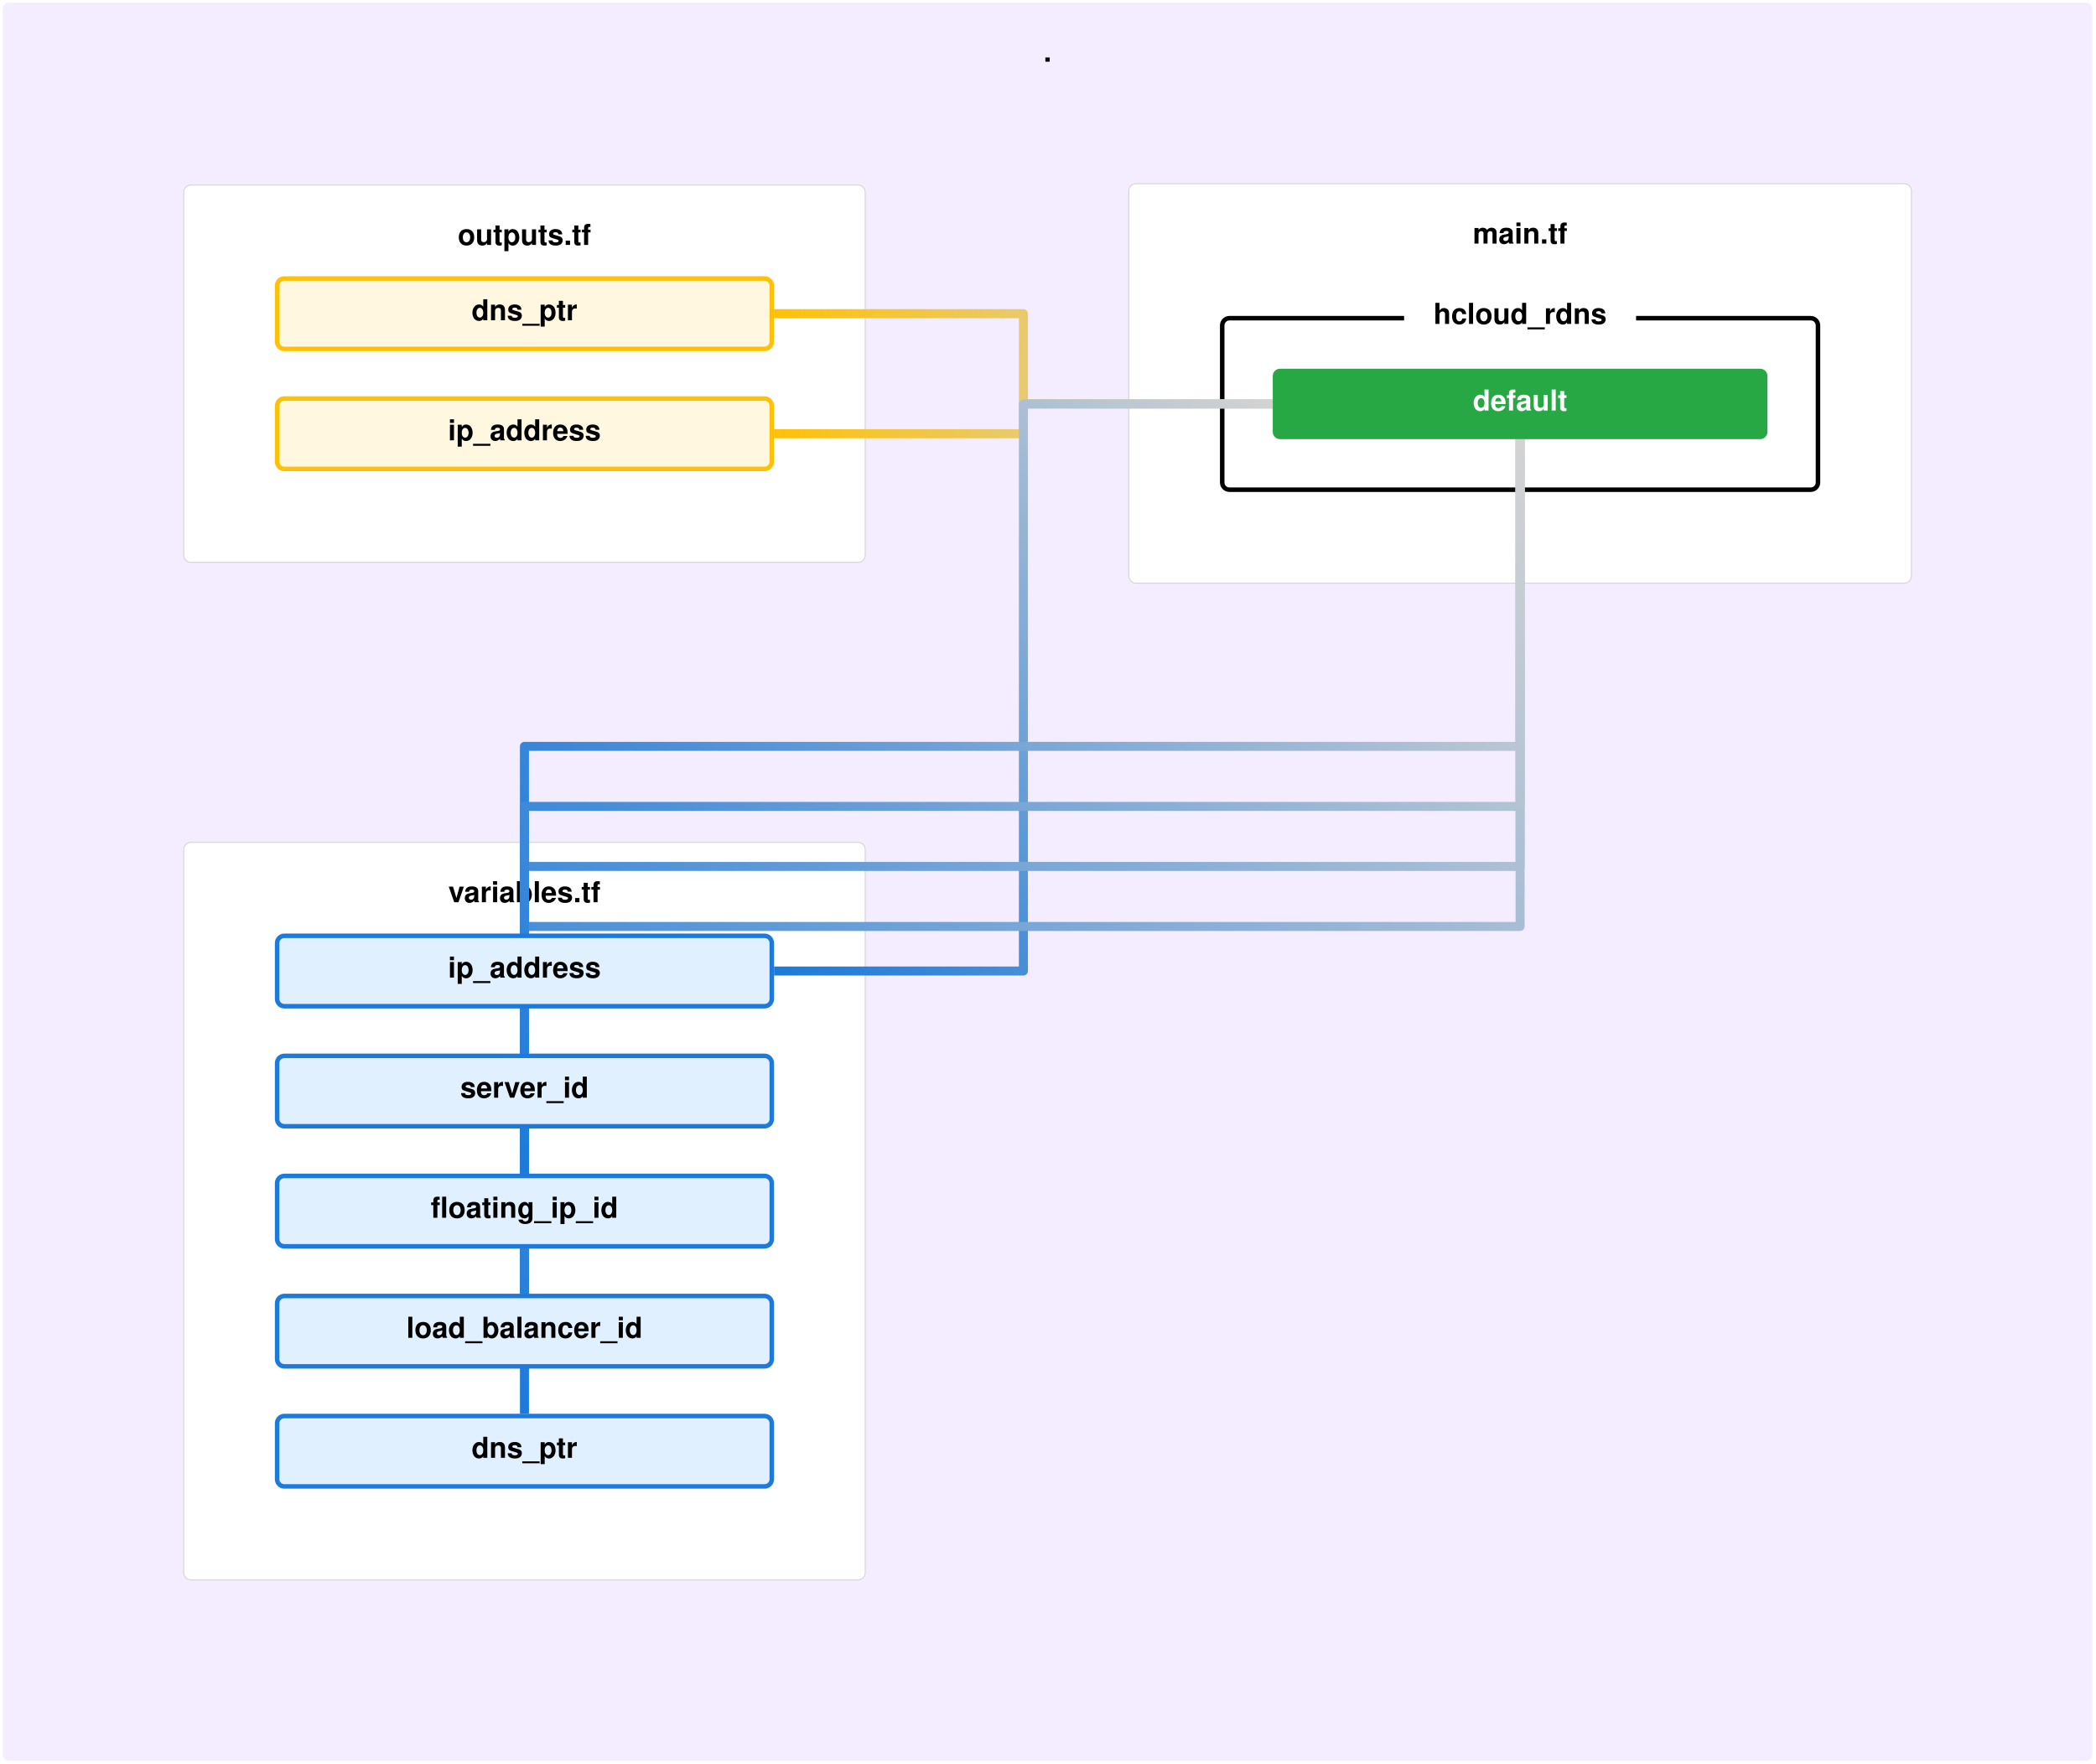
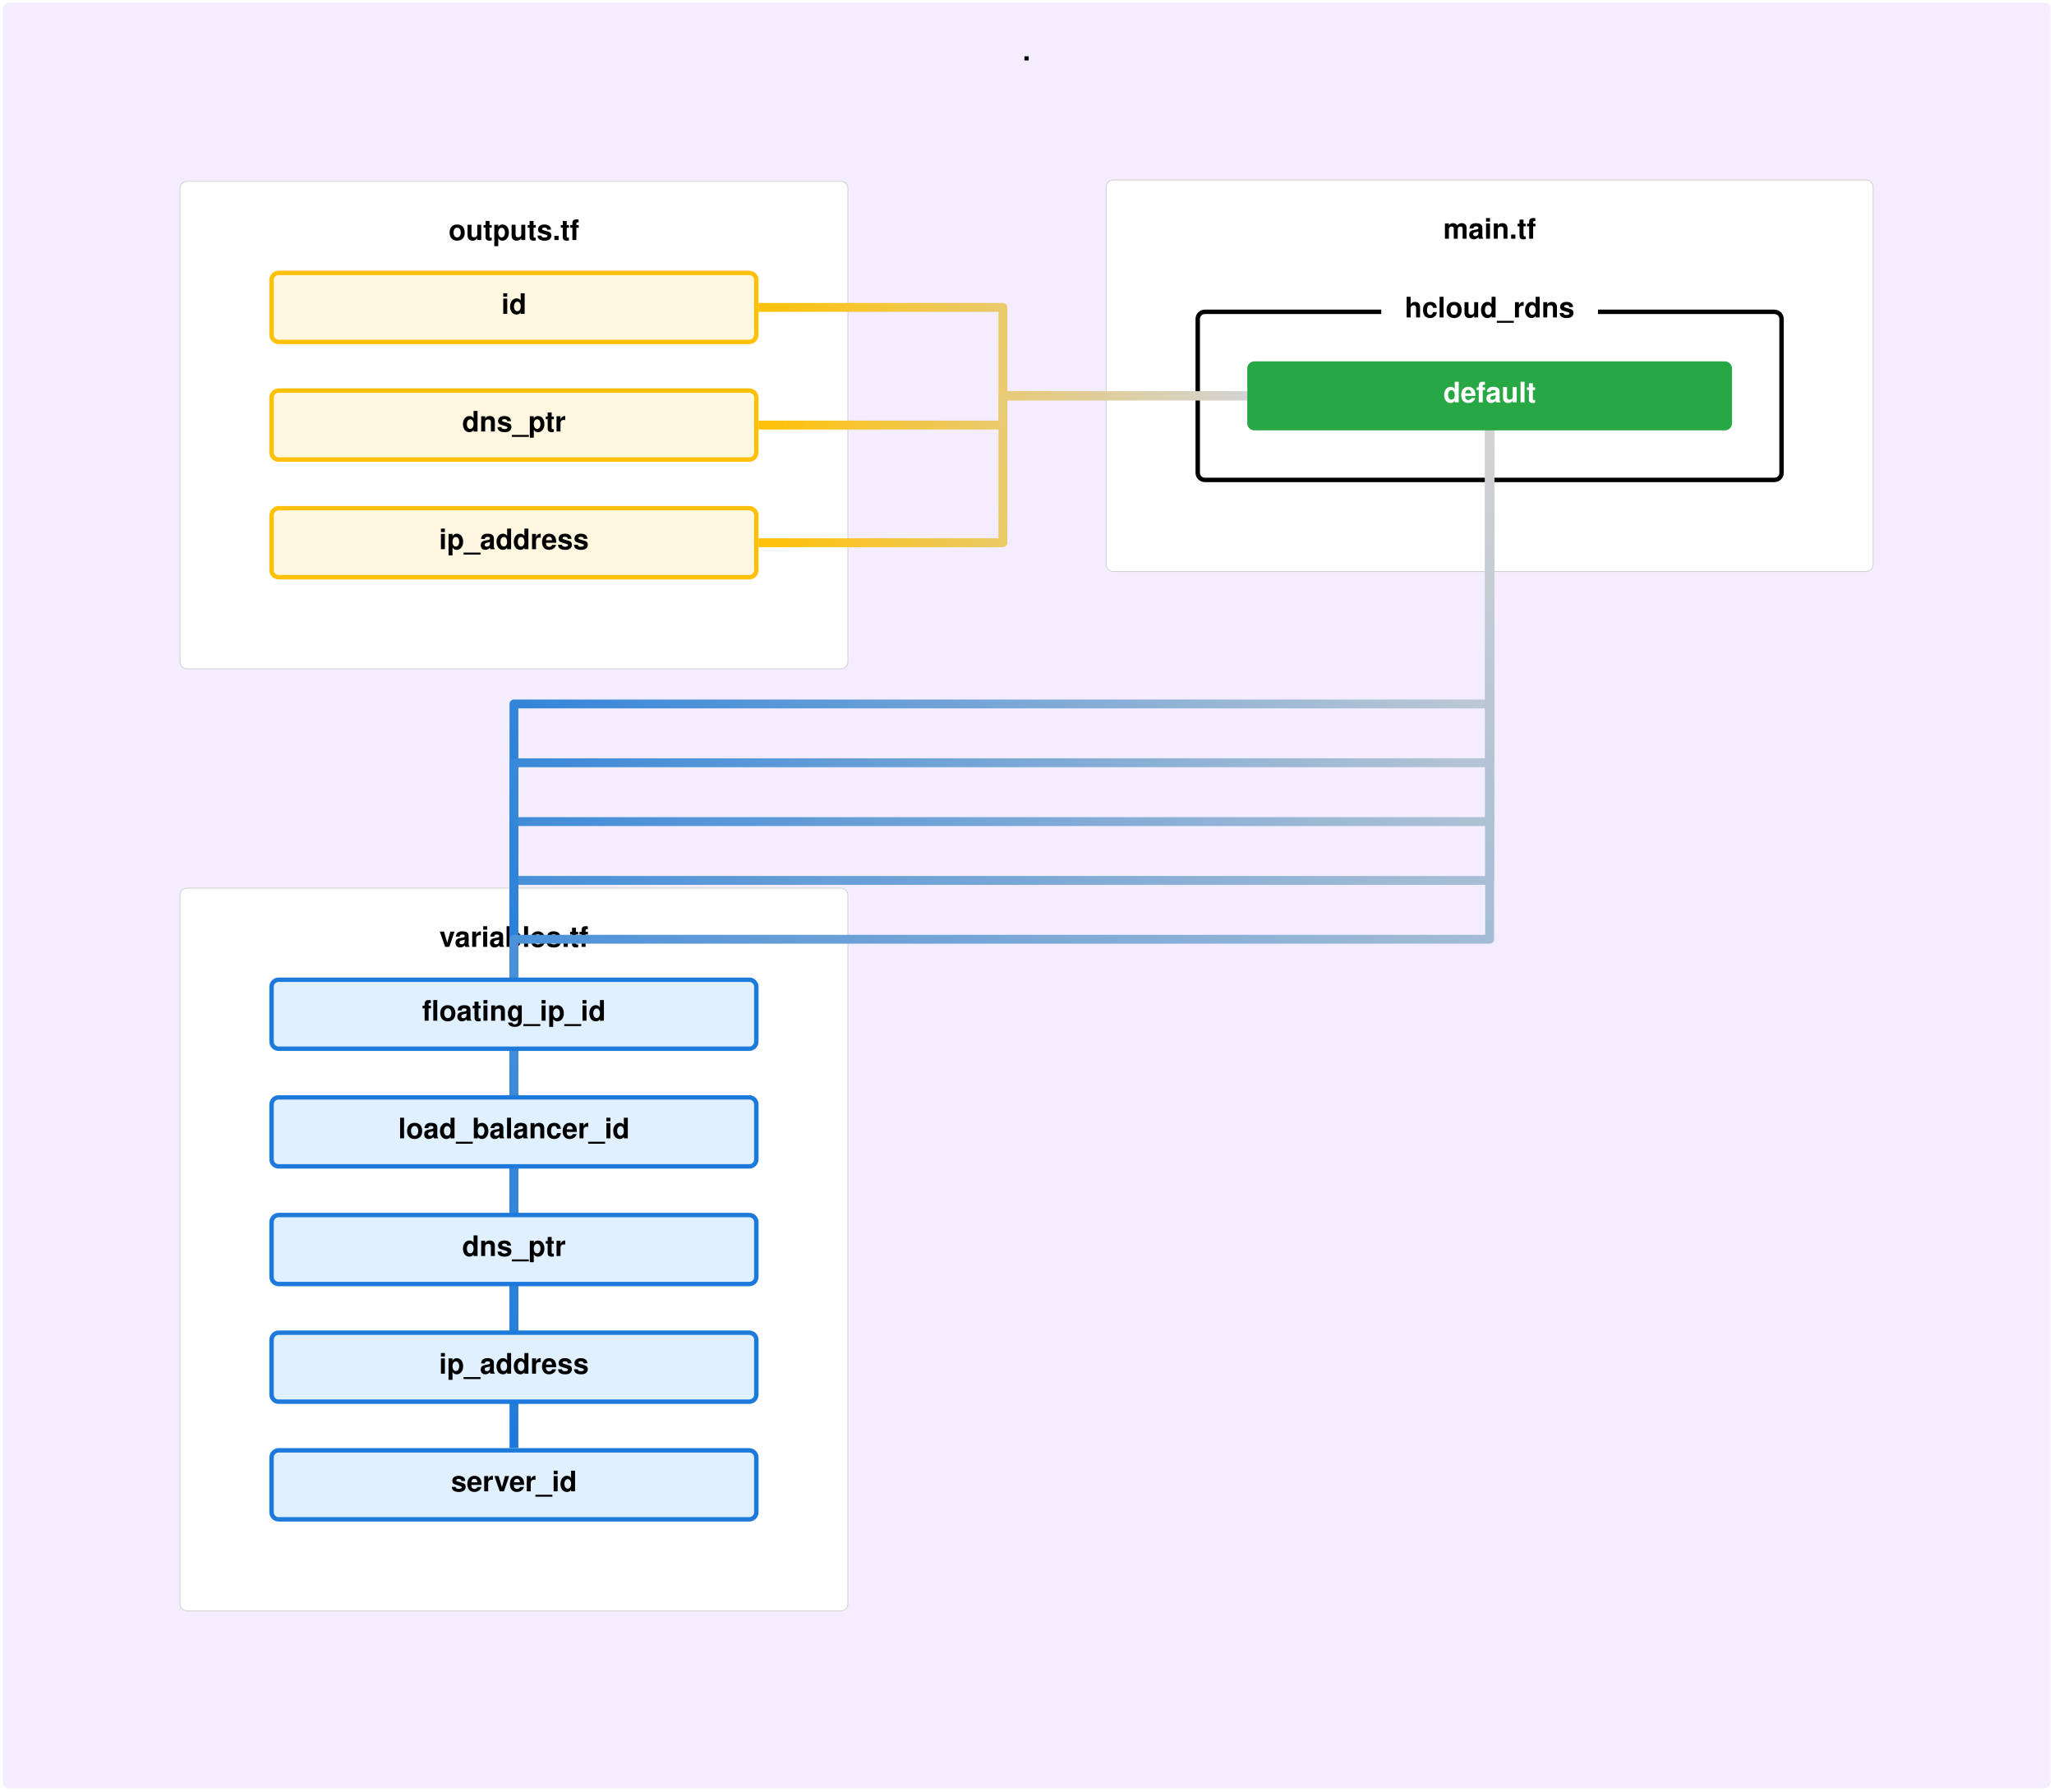
- <svg xmlns="http://www.w3.org/2000/svg" version="1.1" width="232.2" height="195.4">
+ <svg xmlns="http://www.w3.org/2000/svg" version="1.1" width="464.4" height="405">
  <defs>
-     <linearGradient id="JmqrEyNkMPxf" x1="576.5px" x2="1129px" y1="300px" y2="400px" gradientUnits="userSpaceOnUse">
+     <linearGradient id="PgECOvIHbUVH" x1="576.5px" x2="1129px" y1="300px" y2="400px" gradientUnits="userSpaceOnUse">
      <stop offset="0" stop-color="rgb(255,193,7)" stop-opacity="1" />
      <stop offset="1" stop-color="rgb(211,211,211)" stop-opacity="1" />
    </linearGradient>
-     <linearGradient id="ClDeDGdvusMF" x1="576.5px" x2="1129px" y1="433px" y2="400px" gradientUnits="userSpaceOnUse">
+     <linearGradient id="ThCQiUJQbrVP" x1="576.5px" x2="1129px" y1="433px" y2="400px" gradientUnits="userSpaceOnUse">
      <stop offset="0" stop-color="rgb(255,193,7)" stop-opacity="1" />
      <stop offset="1" stop-color="rgb(211,211,211)" stop-opacity="1" />
    </linearGradient>
-     <linearGradient id="bTqRiJAtVTHv" x1="1129px" x2="576.5px" y1="400px" y2="1028.2px" gradientUnits="userSpaceOnUse">
+     <linearGradient id="yTUeNxozItck" x1="576.5px" x2="1129px" y1="566px" y2="400px" gradientUnits="userSpaceOnUse">
+       <stop offset="0" stop-color="rgb(255,193,7)" stop-opacity="1" />
+       <stop offset="1" stop-color="rgb(211,211,211)" stop-opacity="1" />
+     </linearGradient>
+     <linearGradient id="WPareNCuESKo" x1="1403px" x2="300px" y1="439px" y2="1323.5px" gradientUnits="userSpaceOnUse">
      <stop offset="0" stop-color="rgb(211,211,211)" stop-opacity="1" />
      <stop offset="1" stop-color="rgb(29,122,218)" stop-opacity="1" />
    </linearGradient>
-     <linearGradient id="WslMLhAaRsOf" x1="1403px" x2="300px" y1="439px" y2="1385.7px" gradientUnits="userSpaceOnUse">
+     <linearGradient id="WCTUiTZXCqJQ" x1="1403px" x2="300px" y1="439px" y2="1057.5px" gradientUnits="userSpaceOnUse">
      <stop offset="0" stop-color="rgb(211,211,211)" stop-opacity="1" />
      <stop offset="1" stop-color="rgb(29,122,218)" stop-opacity="1" />
    </linearGradient>
-     <linearGradient id="TGuVgIzyqAPz" x1="1403px" x2="300px" y1="439px" y2="1119.7px" gradientUnits="userSpaceOnUse">
+     <linearGradient id="hVgzyvmBRBLE" x1="1403px" x2="300px" y1="439px" y2="1456.5px" gradientUnits="userSpaceOnUse">
      <stop offset="0" stop-color="rgb(211,211,211)" stop-opacity="1" />
      <stop offset="1" stop-color="rgb(29,122,218)" stop-opacity="1" />
    </linearGradient>
-     <linearGradient id="bktxtBdaxAzJ" x1="1403px" x2="300px" y1="439px" y2="1518.7px" gradientUnits="userSpaceOnUse">
+     <linearGradient id="pTqOHpyvZnOQ" x1="1403px" x2="300px" y1="439px" y2="1190.5px" gradientUnits="userSpaceOnUse">
      <stop offset="0" stop-color="rgb(211,211,211)" stop-opacity="1" />
      <stop offset="1" stop-color="rgb(29,122,218)" stop-opacity="1" />
    </linearGradient>
-     <linearGradient id="AHoklnnfxppe" x1="1403px" x2="300px" y1="439px" y2="1252.7px" gradientUnits="userSpaceOnUse">
+     <linearGradient id="HviedUalrllL" x1="1403px" x2="300px" y1="439px" y2="1589.5px" gradientUnits="userSpaceOnUse">
      <stop offset="0" stop-color="rgb(211,211,211)" stop-opacity="1" />
      <stop offset="1" stop-color="rgb(29,122,218)" stop-opacity="1" />
    </linearGradient>
  </defs>
-   <g transform="translate(28.1,4.75) scale(0.1,0.1)">
-     <path fill="rgb(244,236,255)" stroke="rgb(255,255,255)" paint-order="fill stroke markers" d=" M 879.5 -45.5 L 2030 -45.5 L 2030 -45.5 A 8 8 0 0 1 2038 -37.5 L 2038 1896.2 L 2038 1896.2 A 8 8 0 0 1 2030 1904.2 L -271 1904.2 L -271 1904.2 A 8 8 0 0 1 -279 1896.2 L -279 -37.5 L -279 -37.5 A 8 8 0 0 1 -271 -45.5 L 879.5 -45.5 Z" fill-opacity="1" stroke-opacity="1" stroke-miterlimit="10" stroke-width="2" />
+   <g transform="translate(56.2,9.5) scale(0.2,0.2)">
+     <path fill="rgb(244,236,255)" stroke="rgb(255,255,255)" paint-order="fill stroke markers" d=" M 879.5 -45.5 L 2030 -45.5 L 2030 -45.5 A 8 8 0 0 1 2038 -37.5 L 2038 1967 L 2038 1967 A 8 8 0 0 1 2030 1975 L -271 1975 L -271 1975 A 8 8 0 0 1 -279 1967 L -279 -37.5 L -279 -37.5 A 8 8 0 0 1 -271 -45.5 L 879.5 -45.5 Z" fill-opacity="1" stroke-opacity="1" stroke-miterlimit="10" stroke-width="2" />
    <text fill="rgb(0,0,0)" stroke="none" font-family="Avenir, Helvetica, Arial, sans-serif" font-size="32px" font-style="normal" font-weight="bold" text-decoration="normal" x="879.5" y="29.5" text-anchor="middle" dominant-baseline="text-after-edge" fill-opacity="1">.</text>
-     <path fill="rgb(255,255,255)" stroke="rgb(211,211,211)" paint-order="fill stroke markers" d=" M 300 157.5 L 669.5 157.5 L 669.5 157.5 A 8 8 0 0 1 677.5 165.5 L 677.5 567.5 L 677.5 567.5 A 8 8 0 0 1 669.5 575.5 L -69.5 575.5 L -69.5 575.5 A 8 8 0 0 1 -77.5 567.5 L -77.5 165.5 L -77.5 165.5 A 8 8 0 0 1 -69.5 157.5 L 300 157.5 Z" fill-opacity="1" stroke-opacity="1" stroke-miterlimit="10" />
+     <path fill="rgb(255,255,255)" stroke="rgb(211,211,211)" paint-order="fill stroke markers" d=" M 300 157.5 L 669.5 157.5 L 669.5 157.5 A 8 8 0 0 1 677.5 165.5 L 677.5 700.5 L 677.5 700.5 A 8 8 0 0 1 669.5 708.5 L -69.5 708.5 L -69.5 708.5 A 8 8 0 0 1 -77.5 700.5 L -77.5 165.5 L -77.5 165.5 A 8 8 0 0 1 -69.5 157.5 L 300 157.5 Z" fill-opacity="1" stroke-opacity="1" stroke-miterlimit="10" />
    <text fill="rgb(0,0,0)" stroke="none" font-family="Avenir, Helvetica, Arial, sans-serif" font-size="32px" font-style="normal" font-weight="bold" text-decoration="normal" x="300" y="232.5" text-anchor="middle" dominant-baseline="text-after-edge" fill-opacity="1">outputs.tf</text>
-     <path fill="rgb(255,255,255)" stroke="rgb(211,211,211)" paint-order="fill stroke markers" d=" M 300 885.7 L 669.5 885.7 L 669.5 885.7 A 8 8 0 0 1 677.5 893.7 L 677.5 1694.7 L 677.5 1694.7 A 8 8 0 0 1 669.5 1702.7 L -69.5 1702.7 L -69.5 1702.7 A 8 8 0 0 1 -77.5 1694.7 L -77.5 893.7 L -77.5 893.7 A 8 8 0 0 1 -69.5 885.7 L 300 885.7 Z" fill-opacity="1" stroke-opacity="1" stroke-miterlimit="10" />
-     <text fill="rgb(0,0,0)" stroke="none" font-family="Avenir, Helvetica, Arial, sans-serif" font-size="32px" font-style="normal" font-weight="bold" text-decoration="normal" x="300" y="960.7" text-anchor="middle" dominant-baseline="text-after-edge" fill-opacity="1">variables.tf</text>
+     <path fill="rgb(255,255,255)" stroke="rgb(211,211,211)" paint-order="fill stroke markers" d=" M 300 956.5 L 669.5 956.5 L 669.5 956.5 A 8 8 0 0 1 677.5 964.5 L 677.5 1765.5 L 677.5 1765.5 A 8 8 0 0 1 669.5 1773.5 L -69.5 1773.5 L -69.5 1773.5 A 8 8 0 0 1 -77.5 1765.5 L -77.5 964.5 L -77.5 964.5 A 8 8 0 0 1 -69.5 956.5 L 300 956.5 Z" fill-opacity="1" stroke-opacity="1" stroke-miterlimit="10" />
+     <text fill="rgb(0,0,0)" stroke="none" font-family="Avenir, Helvetica, Arial, sans-serif" font-size="32px" font-style="normal" font-weight="bold" text-decoration="normal" x="300" y="1031.5" text-anchor="middle" dominant-baseline="text-after-edge" fill-opacity="1">variables.tf</text>
    <path fill="rgb(255,255,255)" stroke="rgb(211,211,211)" paint-order="fill stroke markers" d=" M 1403 156 L 1828.5 156 L 1828.5 156 A 8 8 0 0 1 1836.5 164 L 1836.5 590.5 L 1836.5 590.5 A 8 8 0 0 1 1828.5 598.5 L 977.5 598.5 L 977.5 598.5 A 8 8 0 0 1 969.5 590.5 L 969.5 164 L 969.5 164 A 8 8 0 0 1 977.5 156 L 1403 156 Z" fill-opacity="1" stroke-opacity="1" stroke-miterlimit="10" />
    <text fill="rgb(0,0,0)" stroke="none" font-family="Avenir, Helvetica, Arial, sans-serif" font-size="32px" font-style="normal" font-weight="bold" text-decoration="normal" x="1403" y="231" text-anchor="middle" dominant-baseline="text-after-edge" fill-opacity="1">main.tf</text>
    <path fill="rgb(255,255,255)" stroke="rgb(0,0,0)" paint-order="fill stroke markers" d=" M 1403 305 L 1725 305 L 1725 305 A 8 8 0 0 1 1733 313 L 1733 487 L 1733 487 A 8 8 0 0 1 1725 495 L 1081 495 L 1081 495 A 8 8 0 0 1 1073 487 L 1073 313 L 1073 313 A 8 8 0 0 1 1081 305 L 1403 305 Z" fill-opacity="1" stroke-opacity="1" stroke-miterlimit="10" stroke-width="5" />
-     <rect fill="rgb(255,255,255)" stroke="none" x="1274.5" y="256" width="257" height="96" fill-opacity="1" />
+     <rect fill="rgb(255,255,255)" stroke="none" x="1280.5" y="256" width="245" height="96" fill-opacity="1" />
    <text fill="rgb(0,0,0)" stroke="none" font-family="Avenir, Helvetica, Arial, sans-serif" font-size="32px" font-style="normal" font-weight="bold" text-decoration="normal" x="1403" y="320" text-anchor="middle" dominant-baseline="text-after-edge" fill-opacity="1">hcloud_rdns</text>
-     <path fill="none" stroke="url(#JmqrEyNkMPxf)" paint-order="fill stroke markers" d=" M 576.5 300 L 852.75 300 L 852.75 400 L 1129 400" stroke-linejoin="round" stroke-miterlimit="10" stroke-width="10" />
-     <path fill="none" stroke="url(#ClDeDGdvusMF)" paint-order="fill stroke markers" d=" M 576.5 433 L 852.75 433 L 852.75 400 L 1129 400" stroke-linejoin="round" stroke-miterlimit="10" stroke-width="10" />
-     <path fill="none" stroke="url(#bTqRiJAtVTHv)" paint-order="fill stroke markers" d=" M 1129 400 L 852.75 400 L 852.75 1028.2 L 576.5 1028.2" stroke-linejoin="round" stroke-miterlimit="10" stroke-width="10" />
-     <path fill="none" stroke="url(#WslMLhAaRsOf)" paint-order="fill stroke markers" d=" M 1403 439 L 1403 912.35 L 300 912.35 L 300 1385.7" stroke-linejoin="round" stroke-miterlimit="10" stroke-width="10" />
-     <path fill="none" stroke="url(#TGuVgIzyqAPz)" paint-order="fill stroke markers" d=" M 1403 439 L 1403 779.35 L 300 779.35 L 300 1119.7" stroke-linejoin="round" stroke-miterlimit="10" stroke-width="10" />
-     <path fill="none" stroke="url(#bktxtBdaxAzJ)" paint-order="fill stroke markers" d=" M 1403 439 L 1403 978.85 L 300 978.85 L 300 1518.7" stroke-linejoin="round" stroke-miterlimit="10" stroke-width="10" />
-     <path fill="none" stroke="url(#AHoklnnfxppe)" paint-order="fill stroke markers" d=" M 1403 439 L 1403 845.85 L 300 845.85 L 300 1252.7" stroke-linejoin="round" stroke-miterlimit="10" stroke-width="10" />
+     <path fill="none" stroke="url(#PgECOvIHbUVH)" paint-order="fill stroke markers" d=" M 576.5 300 L 852.75 300 L 852.75 400 L 1129 400" stroke-linejoin="round" stroke-miterlimit="10" stroke-width="10" />
+     <path fill="none" stroke="url(#ThCQiUJQbrVP)" paint-order="fill stroke markers" d=" M 576.5 433 L 852.75 433 L 852.75 400 L 1129 400" stroke-linejoin="round" stroke-miterlimit="10" stroke-width="10" />
+     <path fill="none" stroke="url(#yTUeNxozItck)" paint-order="fill stroke markers" d=" M 576.5 566 L 852.75 566 L 852.75 400 L 1129 400" stroke-linejoin="round" stroke-miterlimit="10" stroke-width="10" />
+     <path fill="none" stroke="url(#WPareNCuESKo)" paint-order="fill stroke markers" d=" M 1403 439 L 1403 881.25 L 300 881.25 L 300 1323.5" stroke-linejoin="round" stroke-miterlimit="10" stroke-width="10" />
+     <path fill="none" stroke="url(#WCTUiTZXCqJQ)" paint-order="fill stroke markers" d=" M 1403 439 L 1403 748.25 L 300 748.25 L 300 1057.5" stroke-linejoin="round" stroke-miterlimit="10" stroke-width="10" />
+     <path fill="none" stroke="url(#hVgzyvmBRBLE)" paint-order="fill stroke markers" d=" M 1403 439 L 1403 947.75 L 300 947.75 L 300 1456.5" stroke-linejoin="round" stroke-miterlimit="10" stroke-width="10" />
+     <path fill="none" stroke="url(#pTqOHpyvZnOQ)" paint-order="fill stroke markers" d=" M 1403 439 L 1403 814.75 L 300 814.75 L 300 1190.5" stroke-linejoin="round" stroke-miterlimit="10" stroke-width="10" />
+     <path fill="none" stroke="url(#HviedUalrllL)" paint-order="fill stroke markers" d=" M 1403 439 L 1403 1014.25 L 300 1014.25 L 300 1589.5" stroke-linejoin="round" stroke-miterlimit="10" stroke-width="10" />
    <path fill="rgb(255,247,224)" stroke="rgb(255,193,7)" paint-order="fill stroke markers" d=" M 300 261 L 566 261 L 566 261 A 8 8 0 0 1 574 269 L 574 331 L 574 331 A 8 8 0 0 1 566 339 L 34 339 L 34 339 A 8 8 0 0 1 26 331 L 26 269 L 26 269 A 8 8 0 0 1 34 261 L 300 261 Z" fill-opacity="1" stroke-opacity="1" stroke-miterlimit="10" stroke-width="5" />
-     <text fill="rgb(0,0,0)" stroke="none" font-family="Avenir, Helvetica, Arial, sans-serif" font-size="32px" font-style="normal" font-weight="bold" text-decoration="normal" x="300" y="316" text-anchor="middle" dominant-baseline="text-after-edge" fill-opacity="1">dns_ptr</text>
+     <text fill="rgb(0,0,0)" stroke="none" font-family="Avenir, Helvetica, Arial, sans-serif" font-size="32px" font-style="normal" font-weight="bold" text-decoration="normal" x="300" y="316" text-anchor="middle" dominant-baseline="text-after-edge" fill-opacity="1">id</text>
    <path fill="rgb(255,247,224)" stroke="rgb(255,193,7)" paint-order="fill stroke markers" d=" M 300 394 L 566 394 L 566 394 A 8 8 0 0 1 574 402 L 574 464 L 574 464 A 8 8 0 0 1 566 472 L 34 472 L 34 472 A 8 8 0 0 1 26 464 L 26 402 L 26 402 A 8 8 0 0 1 34 394 L 300 394 Z" fill-opacity="1" stroke-opacity="1" stroke-miterlimit="10" stroke-width="5" />
-     <text fill="rgb(0,0,0)" stroke="none" font-family="Avenir, Helvetica, Arial, sans-serif" font-size="32px" font-style="normal" font-weight="bold" text-decoration="normal" x="300" y="449" text-anchor="middle" dominant-baseline="text-after-edge" fill-opacity="1">ip_address</text>
-     <path fill="rgb(225,240,255)" stroke="rgb(29,122,218)" paint-order="fill stroke markers" d=" M 300 989.2 L 566 989.2 L 566 989.2 A 8 8 0 0 1 574 997.2 L 574 1059.2 L 574 1059.2 A 8 8 0 0 1 566 1067.2 L 34 1067.2 L 34 1067.2 A 8 8 0 0 1 26 1059.2 L 26 997.2 L 26 997.2 A 8 8 0 0 1 34 989.2 L 300 989.2 Z" fill-opacity="1" stroke-opacity="1" stroke-miterlimit="10" stroke-width="5" />
-     <text fill="rgb(0,0,0)" stroke="none" font-family="Avenir, Helvetica, Arial, sans-serif" font-size="32px" font-style="normal" font-weight="bold" text-decoration="normal" x="300" y="1044.2" text-anchor="middle" dominant-baseline="text-after-edge" fill-opacity="1">ip_address</text>
-     <path fill="rgb(225,240,255)" stroke="rgb(29,122,218)" paint-order="fill stroke markers" d=" M 300 1122.2 L 566 1122.2 L 566 1122.2 A 8 8 0 0 1 574 1130.2 L 574 1192.2 L 574 1192.2 A 8 8 0 0 1 566 1200.2 L 34 1200.2 L 34 1200.2 A 8 8 0 0 1 26 1192.2 L 26 1130.2 L 26 1130.2 A 8 8 0 0 1 34 1122.2 L 300 1122.2 Z" fill-opacity="1" stroke-opacity="1" stroke-miterlimit="10" stroke-width="5" />
-     <text fill="rgb(0,0,0)" stroke="none" font-family="Avenir, Helvetica, Arial, sans-serif" font-size="32px" font-style="normal" font-weight="bold" text-decoration="normal" x="300" y="1177.2" text-anchor="middle" dominant-baseline="text-after-edge" fill-opacity="1">server_id</text>
-     <path fill="rgb(225,240,255)" stroke="rgb(29,122,218)" paint-order="fill stroke markers" d=" M 300 1255.2 L 566 1255.2 L 566 1255.2 A 8 8 0 0 1 574 1263.2 L 574 1325.2 L 574 1325.2 A 8 8 0 0 1 566 1333.2 L 34 1333.2 L 34 1333.2 A 8 8 0 0 1 26 1325.2 L 26 1263.2 L 26 1263.2 A 8 8 0 0 1 34 1255.2 L 300 1255.2 Z" fill-opacity="1" stroke-opacity="1" stroke-miterlimit="10" stroke-width="5" />
-     <text fill="rgb(0,0,0)" stroke="none" font-family="Avenir, Helvetica, Arial, sans-serif" font-size="32px" font-style="normal" font-weight="bold" text-decoration="normal" x="300" y="1310.2" text-anchor="middle" dominant-baseline="text-after-edge" fill-opacity="1">floating_ip_id</text>
-     <path fill="rgb(225,240,255)" stroke="rgb(29,122,218)" paint-order="fill stroke markers" d=" M 300 1388.2 L 566 1388.2 L 566 1388.2 A 8 8 0 0 1 574 1396.2 L 574 1458.2 L 574 1458.2 A 8 8 0 0 1 566 1466.2 L 34 1466.2 L 34 1466.2 A 8 8 0 0 1 26 1458.2 L 26 1396.2 L 26 1396.2 A 8 8 0 0 1 34 1388.2 L 300 1388.2 Z" fill-opacity="1" stroke-opacity="1" stroke-miterlimit="10" stroke-width="5" />
-     <text fill="rgb(0,0,0)" stroke="none" font-family="Avenir, Helvetica, Arial, sans-serif" font-size="32px" font-style="normal" font-weight="bold" text-decoration="normal" x="300" y="1443.2" text-anchor="middle" dominant-baseline="text-after-edge" fill-opacity="1">load_balancer_id</text>
-     <path fill="rgb(225,240,255)" stroke="rgb(29,122,218)" paint-order="fill stroke markers" d=" M 300 1521.2 L 566 1521.2 L 566 1521.2 A 8 8 0 0 1 574 1529.2 L 574 1591.2 L 574 1591.2 A 8 8 0 0 1 566 1599.2 L 34 1599.2 L 34 1599.2 A 8 8 0 0 1 26 1591.2 L 26 1529.2 L 26 1529.2 A 8 8 0 0 1 34 1521.2 L 300 1521.2 Z" fill-opacity="1" stroke-opacity="1" stroke-miterlimit="10" stroke-width="5" />
-     <text fill="rgb(0,0,0)" stroke="none" font-family="Avenir, Helvetica, Arial, sans-serif" font-size="32px" font-style="normal" font-weight="bold" text-decoration="normal" x="300" y="1576.2" text-anchor="middle" dominant-baseline="text-after-edge" fill-opacity="1">dns_ptr</text>
+     <text fill="rgb(0,0,0)" stroke="none" font-family="Avenir, Helvetica, Arial, sans-serif" font-size="32px" font-style="normal" font-weight="bold" text-decoration="normal" x="300" y="449" text-anchor="middle" dominant-baseline="text-after-edge" fill-opacity="1">dns_ptr</text>
+     <path fill="rgb(255,247,224)" stroke="rgb(255,193,7)" paint-order="fill stroke markers" d=" M 300 527 L 566 527 L 566 527 A 8 8 0 0 1 574 535 L 574 597 L 574 597 A 8 8 0 0 1 566 605 L 34 605 L 34 605 A 8 8 0 0 1 26 597 L 26 535 L 26 535 A 8 8 0 0 1 34 527 L 300 527 Z" fill-opacity="1" stroke-opacity="1" stroke-miterlimit="10" stroke-width="5" />
+     <text fill="rgb(0,0,0)" stroke="none" font-family="Avenir, Helvetica, Arial, sans-serif" font-size="32px" font-style="normal" font-weight="bold" text-decoration="normal" x="300" y="582" text-anchor="middle" dominant-baseline="text-after-edge" fill-opacity="1">ip_address</text>
+     <path fill="rgb(225,240,255)" stroke="rgb(29,122,218)" paint-order="fill stroke markers" d=" M 300 1060 L 566 1060 L 566 1060 A 8 8 0 0 1 574 1068 L 574 1130 L 574 1130 A 8 8 0 0 1 566 1138 L 34 1138 L 34 1138 A 8 8 0 0 1 26 1130 L 26 1068 L 26 1068 A 8 8 0 0 1 34 1060 L 300 1060 Z" fill-opacity="1" stroke-opacity="1" stroke-miterlimit="10" stroke-width="5" />
+     <text fill="rgb(0,0,0)" stroke="none" font-family="Avenir, Helvetica, Arial, sans-serif" font-size="32px" font-style="normal" font-weight="bold" text-decoration="normal" x="300" y="1115" text-anchor="middle" dominant-baseline="text-after-edge" fill-opacity="1">floating_ip_id</text>
+     <path fill="rgb(225,240,255)" stroke="rgb(29,122,218)" paint-order="fill stroke markers" d=" M 300 1193 L 566 1193 L 566 1193 A 8 8 0 0 1 574 1201 L 574 1263 L 574 1263 A 8 8 0 0 1 566 1271 L 34 1271 L 34 1271 A 8 8 0 0 1 26 1263 L 26 1201 L 26 1201 A 8 8 0 0 1 34 1193 L 300 1193 Z" fill-opacity="1" stroke-opacity="1" stroke-miterlimit="10" stroke-width="5" />
+     <text fill="rgb(0,0,0)" stroke="none" font-family="Avenir, Helvetica, Arial, sans-serif" font-size="32px" font-style="normal" font-weight="bold" text-decoration="normal" x="300" y="1248" text-anchor="middle" dominant-baseline="text-after-edge" fill-opacity="1">load_balancer_id</text>
+     <path fill="rgb(225,240,255)" stroke="rgb(29,122,218)" paint-order="fill stroke markers" d=" M 300 1326 L 566 1326 L 566 1326 A 8 8 0 0 1 574 1334 L 574 1396 L 574 1396 A 8 8 0 0 1 566 1404 L 34 1404 L 34 1404 A 8 8 0 0 1 26 1396 L 26 1334 L 26 1334 A 8 8 0 0 1 34 1326 L 300 1326 Z" fill-opacity="1" stroke-opacity="1" stroke-miterlimit="10" stroke-width="5" />
+     <text fill="rgb(0,0,0)" stroke="none" font-family="Avenir, Helvetica, Arial, sans-serif" font-size="32px" font-style="normal" font-weight="bold" text-decoration="normal" x="300" y="1381" text-anchor="middle" dominant-baseline="text-after-edge" fill-opacity="1">dns_ptr</text>
+     <path fill="rgb(225,240,255)" stroke="rgb(29,122,218)" paint-order="fill stroke markers" d=" M 300 1459 L 566 1459 L 566 1459 A 8 8 0 0 1 574 1467 L 574 1529 L 574 1529 A 8 8 0 0 1 566 1537 L 34 1537 L 34 1537 A 8 8 0 0 1 26 1529 L 26 1467 L 26 1467 A 8 8 0 0 1 34 1459 L 300 1459 Z" fill-opacity="1" stroke-opacity="1" stroke-miterlimit="10" stroke-width="5" />
+     <text fill="rgb(0,0,0)" stroke="none" font-family="Avenir, Helvetica, Arial, sans-serif" font-size="32px" font-style="normal" font-weight="bold" text-decoration="normal" x="300" y="1514" text-anchor="middle" dominant-baseline="text-after-edge" fill-opacity="1">ip_address</text>
+     <path fill="rgb(225,240,255)" stroke="rgb(29,122,218)" paint-order="fill stroke markers" d=" M 300 1592 L 566 1592 L 566 1592 A 8 8 0 0 1 574 1600 L 574 1662 L 574 1662 A 8 8 0 0 1 566 1670 L 34 1670 L 34 1670 A 8 8 0 0 1 26 1662 L 26 1600 L 26 1600 A 8 8 0 0 1 34 1592 L 300 1592 Z" fill-opacity="1" stroke-opacity="1" stroke-miterlimit="10" stroke-width="5" />
+     <text fill="rgb(0,0,0)" stroke="none" font-family="Avenir, Helvetica, Arial, sans-serif" font-size="32px" font-style="normal" font-weight="bold" text-decoration="normal" x="300" y="1647" text-anchor="middle" dominant-baseline="text-after-edge" fill-opacity="1">server_id</text>
    <path fill="rgb(40,167,69)" stroke="none" paint-order="stroke fill markers" d=" M 1403 361 L 1669 361 L 1669 361 A 8 8 0 0 1 1677 369 L 1677 431 L 1677 431 A 8 8 0 0 1 1669 439 L 1137 439 L 1137 439 A 8 8 0 0 1 1129 431 L 1129 369 L 1129 369 A 8 8 0 0 1 1137 361 L 1403 361 Z" fill-opacity="1" />
    <text fill="rgb(255,255,255)" stroke="none" font-family="Avenir, Helvetica, Arial, sans-serif" font-size="32px" font-style="normal" font-weight="bold" text-decoration="normal" x="1403" y="416" text-anchor="middle" dominant-baseline="text-after-edge" fill-opacity="1">default</text>
-     <g transform="scale(10,10) translate(-28.1,-4.75)" />
+     <g transform="scale(5,5) translate(-56.2,-9.5)" />
  </g>
</svg>
